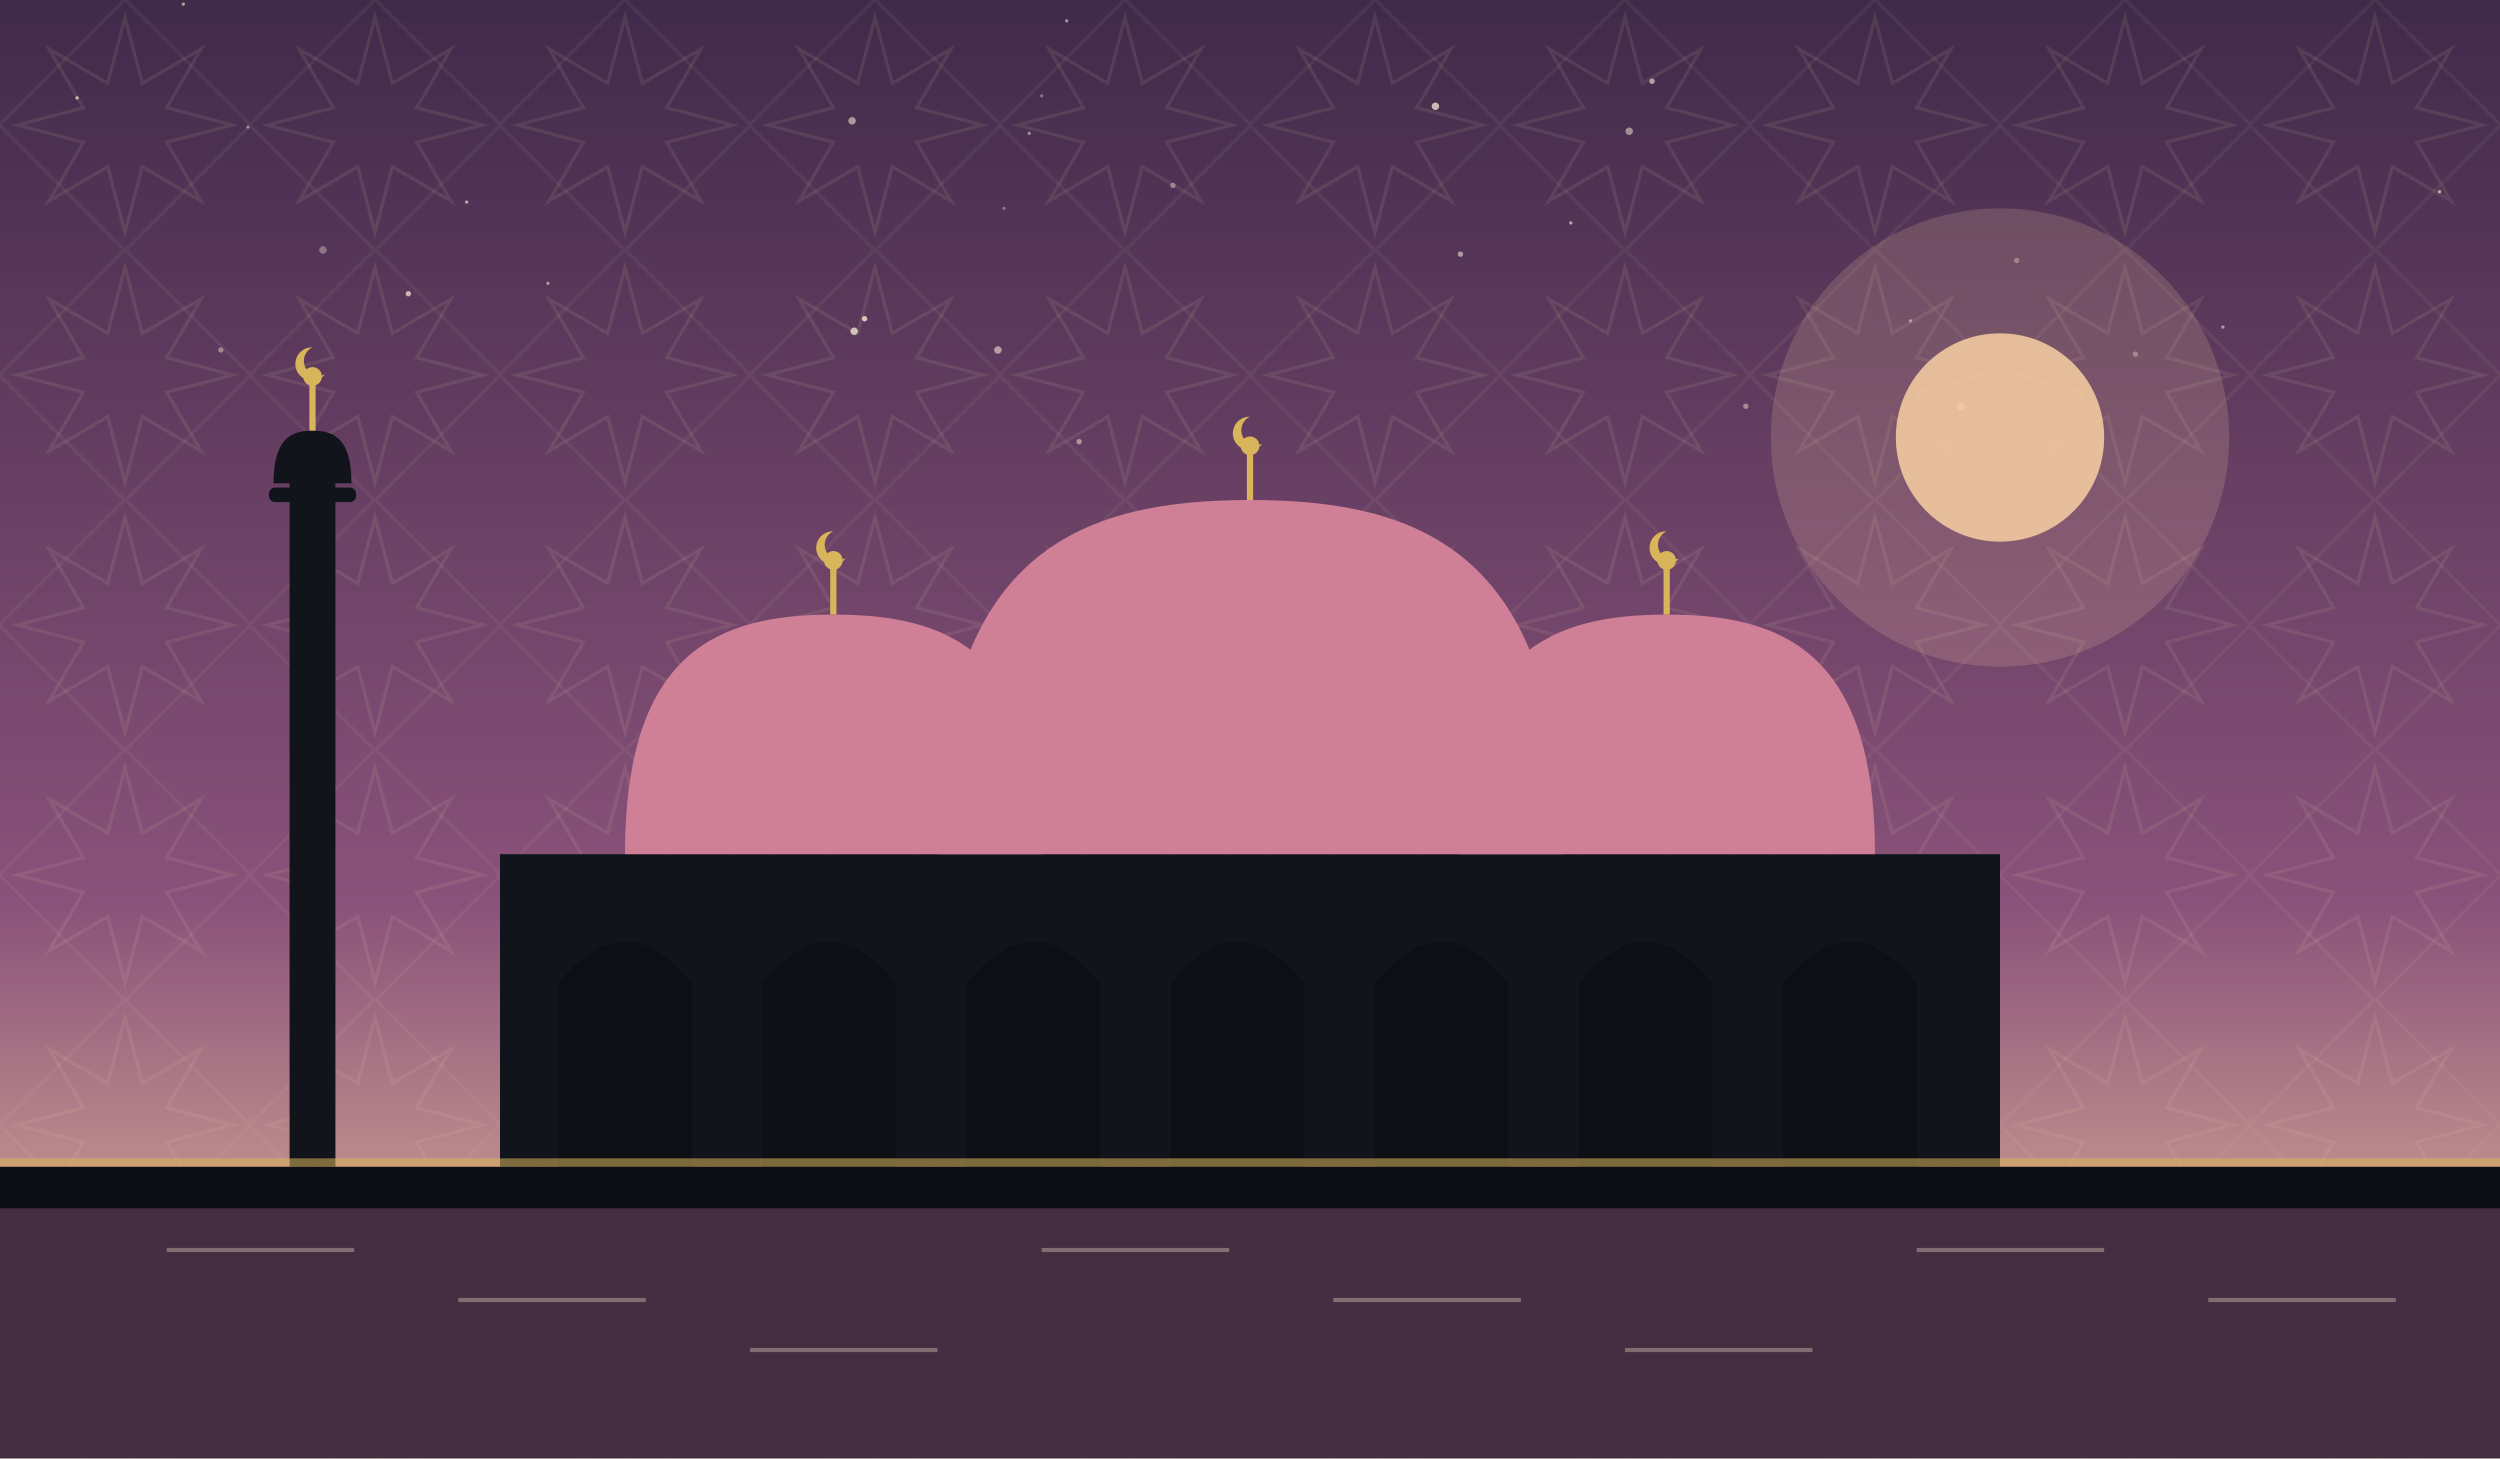
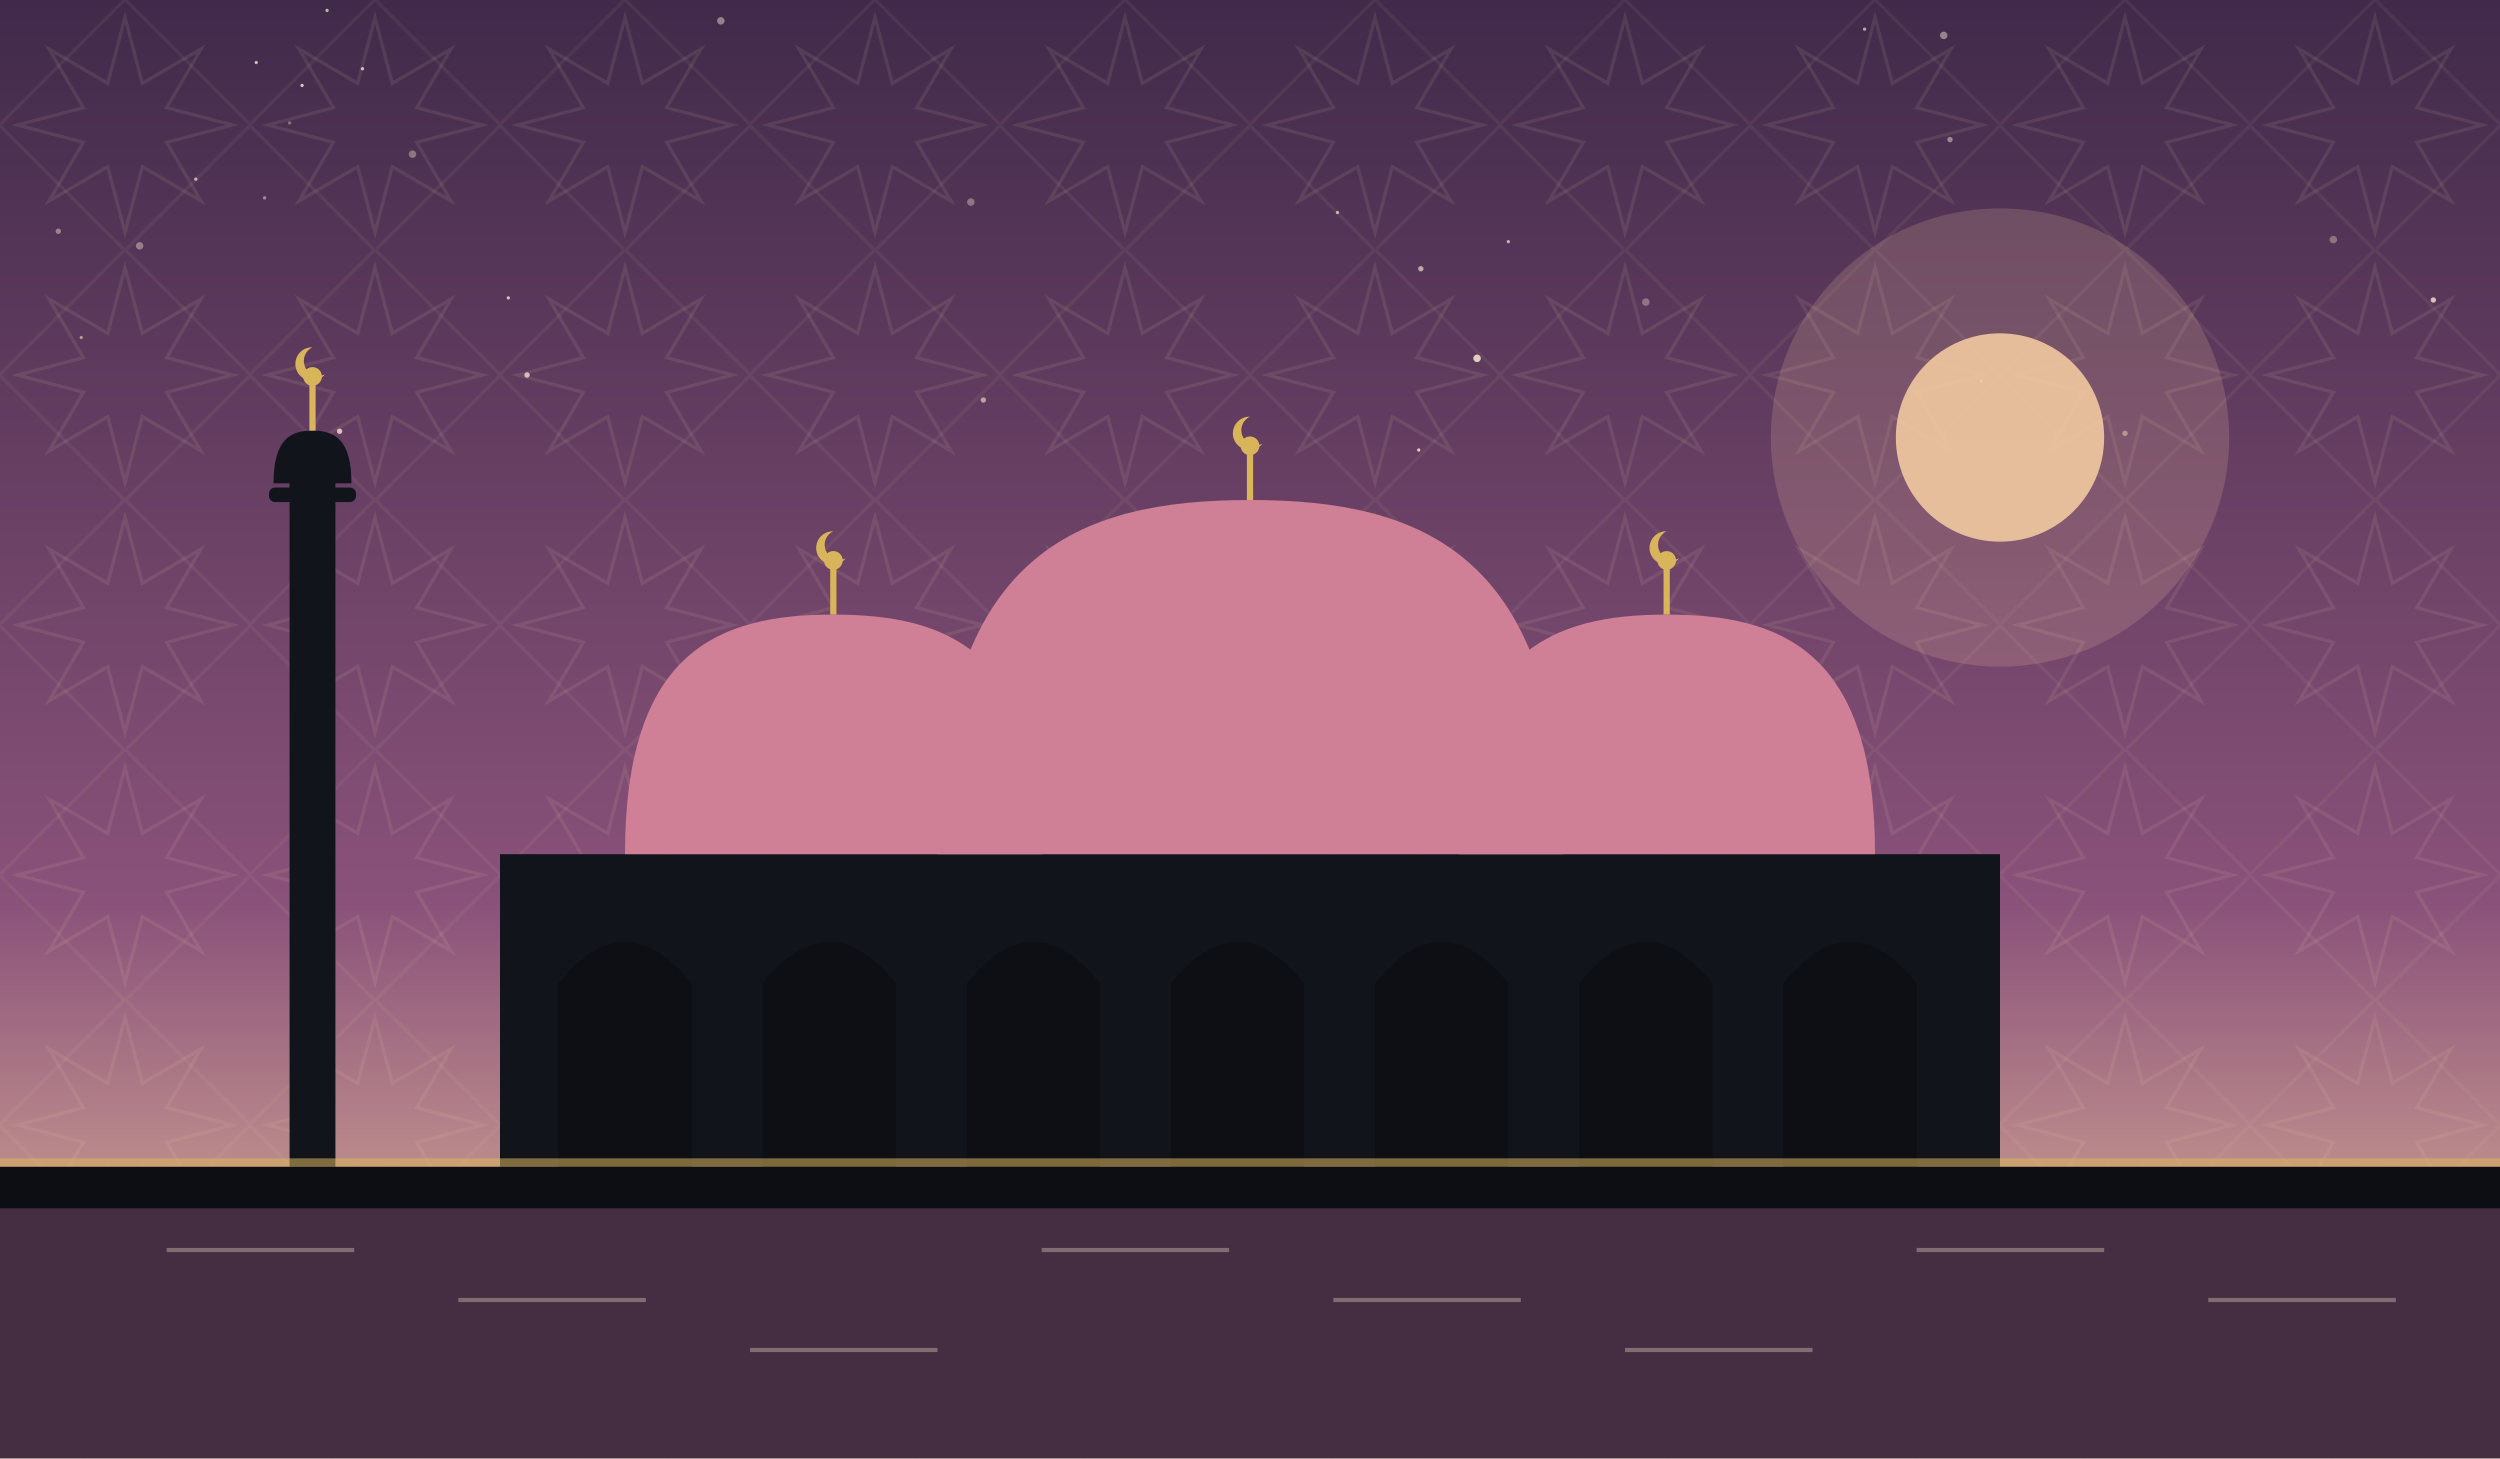
<svg xmlns="http://www.w3.org/2000/svg" viewBox="0 0 1200 700" role="img">
  <defs>
    <linearGradient id="sky" x1="0" y1="0" x2="0" y2="1">
      <stop offset="0" stop-color="#402a4a" />
      <stop offset="0.62" stop-color="#8a527a" />
      <stop offset="1" stop-color="#f2c9a0" />
    </linearGradient>
    <pattern id="g1" width="120" height="120" patternUnits="userSpaceOnUse">
      <polygon points="111.6,60.0 80.0,68.3 96.5,96.5 68.3,80.0 60.0,111.6 51.7,80.0 23.5,96.5 40.0,68.3 8.4,60.0 40.0,51.7 23.5,23.5 51.7,40.0 60.0,8.4 68.3,40.0 96.5,23.5 80.0,51.7" fill="none" stroke="#e8d9a8" stroke-width="1.6" opacity="0.1" />
      <rect x="17.4" y="17.4" width="85.2" height="85.2" fill="none" stroke="#e8d9a8" stroke-width="1.6" opacity="0.07" transform="rotate(45 60.0 60.0)" />
    </pattern>
  </defs>
  <rect width="1200" height="700" fill="url(#sky)" />
  <rect width="1200" height="700" fill="url(#g1)" />
-   <circle cx="37" cy="47" r="0.8" fill="#f7ecd2" opacity="0.74" />
-   <circle cx="479" cy="168" r="1.8" fill="#f7ecd2" opacity="0.57" />
-   <circle cx="482" cy="100" r="0.8" fill="#f7ecd2" opacity="0.35" />
-   <circle cx="838" cy="195" r="1.3" fill="#f7ecd2" opacity="0.45" />
-   <circle cx="563" cy="89" r="1.3" fill="#f7ecd2" opacity="0.42" />
-   <circle cx="1025" cy="170" r="1.3" fill="#f7ecd2" opacity="0.35" />
-   <circle cx="88" cy="2" r="0.8" fill="#f7ecd2" opacity="0.61" />
-   <circle cx="224" cy="97" r="0.8" fill="#f7ecd2" opacity="0.63" />
-   <circle cx="689" cy="51" r="1.8" fill="#f7ecd2" opacity="0.74" />
-   <circle cx="1171" cy="92" r="0.8" fill="#f7ecd2" opacity="0.67" />
-   <circle cx="494" cy="64" r="0.8" fill="#f7ecd2" opacity="0.51" />
-   <circle cx="410" cy="159" r="1.8" fill="#f7ecd2" opacity="0.75" />
-   <circle cx="415" cy="153" r="1.3" fill="#f7ecd2" opacity="0.80" />
-   <circle cx="917" cy="154" r="0.8" fill="#f7ecd2" opacity="0.53" />
-   <circle cx="500" cy="46" r="0.8" fill="#f7ecd2" opacity="0.35" />
-   <circle cx="196" cy="141" r="1.3" fill="#f7ecd2" opacity="0.71" />
-   <circle cx="941" cy="195" r="1.8" fill="#f7ecd2" opacity="0.80" />
-   <circle cx="263" cy="136" r="0.8" fill="#f7ecd2" opacity="0.53" />
-   <circle cx="106" cy="168" r="1.3" fill="#f7ecd2" opacity="0.43" />
-   <circle cx="782" cy="63" r="1.8" fill="#f7ecd2" opacity="0.51" />
-   <circle cx="1067" cy="157" r="0.8" fill="#f7ecd2" opacity="0.54" />
-   <circle cx="409" cy="58" r="1.8" fill="#f7ecd2" opacity="0.57" />
-   <circle cx="512" cy="10" r="0.8" fill="#f7ecd2" opacity="0.55" />
-   <circle cx="968" cy="125" r="1.3" fill="#f7ecd2" opacity="0.35" />
-   <circle cx="793" cy="39" r="1.3" fill="#f7ecd2" opacity="0.62" />
-   <circle cx="155" cy="120" r="1.8" fill="#f7ecd2" opacity="0.35" />
-   <circle cx="518" cy="212" r="1.3" fill="#f7ecd2" opacity="0.51" />
-   <circle cx="754" cy="107" r="0.8" fill="#f7ecd2" opacity="0.63" />
-   <circle cx="119" cy="61" r="0.8" fill="#f7ecd2" opacity="0.44" />
-   <circle cx="701" cy="122" r="1.3" fill="#f7ecd2" opacity="0.57" />
+   <circle cx="642" cy="102" r="0.8" fill="#f7ecd2" opacity="0.69" />
+   <circle cx="244" cy="143" r="0.8" fill="#f7ecd2" opacity="0.77" />
+   <circle cx="127" cy="95" r="0.8" fill="#f7ecd2" opacity="0.50" />
+   <circle cx="123" cy="30" r="0.8" fill="#f7ecd2" opacity="0.75" />
+   <circle cx="1168" cy="144" r="1.3" fill="#f7ecd2" opacity="0.77" />
+   <circle cx="790" cy="145" r="1.8" fill="#f7ecd2" opacity="0.35" />
+   <circle cx="933" cy="17" r="1.8" fill="#f7ecd2" opacity="0.46" />
+   <circle cx="709" cy="172" r="1.8" fill="#f7ecd2" opacity="0.83" />
+   <circle cx="94" cy="86" r="0.8" fill="#f7ecd2" opacity="0.69" />
+   <circle cx="936" cy="67" r="1.3" fill="#f7ecd2" opacity="0.47" />
+   <circle cx="139" cy="59" r="0.8" fill="#f7ecd2" opacity="0.36" />
+   <circle cx="895" cy="14" r="0.8" fill="#f7ecd2" opacity="0.65" />
+   <circle cx="1020" cy="208" r="1.3" fill="#f7ecd2" opacity="0.45" />
+   <circle cx="682" cy="129" r="1.3" fill="#f7ecd2" opacity="0.63" />
+   <circle cx="145" cy="41" r="0.8" fill="#f7ecd2" opacity="0.80" />
+   <circle cx="681" cy="216" r="0.8" fill="#f7ecd2" opacity="0.81" />
+   <circle cx="346" cy="10" r="1.8" fill="#f7ecd2" opacity="0.45" />
+   <circle cx="28" cy="111" r="1.3" fill="#f7ecd2" opacity="0.43" />
+   <circle cx="951" cy="183" r="0.8" fill="#f7ecd2" opacity="0.68" />
+   <circle cx="67" cy="118" r="1.8" fill="#f7ecd2" opacity="0.41" />
+   <circle cx="472" cy="192" r="1.3" fill="#f7ecd2" opacity="0.59" />
+   <circle cx="174" cy="33" r="0.8" fill="#f7ecd2" opacity="0.77" />
+   <circle cx="157" cy="5" r="0.8" fill="#f7ecd2" opacity="0.70" />
+   <circle cx="253" cy="180" r="1.3" fill="#f7ecd2" opacity="0.75" />
+   <circle cx="198" cy="74" r="1.8" fill="#f7ecd2" opacity="0.37" />
+   <circle cx="1120" cy="115" r="1.8" fill="#f7ecd2" opacity="0.35" />
+   <circle cx="163" cy="207" r="1.3" fill="#f7ecd2" opacity="0.76" />
+   <circle cx="39" cy="162" r="0.8" fill="#f7ecd2" opacity="0.53" />
+   <circle cx="724" cy="116" r="0.8" fill="#f7ecd2" opacity="0.69" />
+   <circle cx="466" cy="97" r="1.8" fill="#f7ecd2" opacity="0.37" />
  <circle cx="960" cy="210" r="110" fill="#f2c9a0" opacity="0.18" />
  <circle cx="960" cy="210" r="50" fill="#f2c9a0" opacity="0.9" />
  <rect x="240" y="410" width="720" height="150" fill="#12141c" />
  <path d="M 268 560 L 268 472 Q 300 432 332 472 L 332 560 Z" fill="#0c0e14" opacity="0.9" />
  <path d="M 366 560 L 366 472 Q 398 432 430 472 L 430 560 Z" fill="#0c0e14" opacity="0.9" />
  <path d="M 464 560 L 464 472 Q 496 432 528 472 L 528 560 Z" fill="#0c0e14" opacity="0.9" />
  <path d="M 562 560 L 562 472 Q 594 432 626 472 L 626 560 Z" fill="#0c0e14" opacity="0.9" />
  <path d="M 660 560 L 660 472 Q 692 432 724 472 L 724 560 Z" fill="#0c0e14" opacity="0.9" />
  <path d="M 758 560 L 758 472 Q 790 432 822 472 L 822 560 Z" fill="#0c0e14" opacity="0.9" />
  <path d="M 856 560 L 856 472 Q 888 432 920 472 L 920 560 Z" fill="#0c0e14" opacity="0.9" />
  <path d="M 450 410 C 450 265.5, 517.5 240, 600 240 C 682.5 240, 750 265.5, 750 410 Z" fill="#cf7f96" />
  <line x1="600" y1="240" x2="600" y2="218" stroke="#d8b45a" stroke-width="3" />
  <circle cx="600" cy="214" r="4.5" fill="#d8b45a" />
  <path d="M 600 200 a 8 8 0 1 0 6 13 a 6.4 6.4 0 1 1 -6 -13 Z" fill="#d8b45a" />
  <path d="M 300 410 C 300 312.25, 345.0 295, 400 295 C 455.0 295, 500 312.25, 500 410 Z" fill="#cf7f96" />
  <line x1="400" y1="295" x2="400" y2="273" stroke="#d8b45a" stroke-width="3" />
  <circle cx="400" cy="269" r="4.5" fill="#d8b45a" />
  <path d="M 400 255 a 8 8 0 1 0 6 13 a 6.4 6.4 0 1 1 -6 -13 Z" fill="#d8b45a" />
  <path d="M 700 410 C 700 312.25, 745.0 295, 800 295 C 855.0 295, 900 312.25, 900 410 Z" fill="#cf7f96" />
  <line x1="800" y1="295" x2="800" y2="273" stroke="#d8b45a" stroke-width="3" />
  <circle cx="800" cy="269" r="4.5" fill="#d8b45a" />
  <path d="M 800 255 a 8 8 0 1 0 6 13 a 6.4 6.4 0 1 1 -6 -13 Z" fill="#d8b45a" />
  <rect x="139.0" y="230" width="22" height="330" fill="#12141c" />
  <rect x="129.1" y="234" width="41.8" height="7" rx="3" fill="#12141c" />
  <path d="M 131.3 232 C 131.3 210.495, 139.715 206.7, 150 206.7 C 160.285 206.7, 168.7 210.495, 168.7 232 Z" fill="#12141c" />
  <line x1="150" y1="206.7" x2="150" y2="184.7" stroke="#d8b45a" stroke-width="3" />
  <circle cx="150" cy="180.7" r="4.5" fill="#d8b45a" />
  <path d="M 150 166.7 a 8 8 0 1 0 6 13 a 6.4 6.4 0 1 1 -6 -13 Z" fill="#d8b45a" />
  <rect x="0" y="560" width="1200" height="140" fill="#0c0e14" />
  <rect x="0" y="580" width="1200" height="120" fill="#8a527a" opacity="0.45" />
  <g opacity="0.35">
    <line x1="80" y1="600" x2="170" y2="600" stroke="#f2e6c8" stroke-width="2" />
    <line x1="220" y1="624" x2="310" y2="624" stroke="#f2e6c8" stroke-width="2" />
    <line x1="360" y1="648" x2="450" y2="648" stroke="#f2e6c8" stroke-width="2" />
    <line x1="500" y1="600" x2="590" y2="600" stroke="#f2e6c8" stroke-width="2" />
    <line x1="640" y1="624" x2="730" y2="624" stroke="#f2e6c8" stroke-width="2" />
    <line x1="780" y1="648" x2="870" y2="648" stroke="#f2e6c8" stroke-width="2" />
    <line x1="920" y1="600" x2="1010" y2="600" stroke="#f2e6c8" stroke-width="2" />
    <line x1="1060" y1="624" x2="1150" y2="624" stroke="#f2e6c8" stroke-width="2" />
  </g>
  <rect x="0" y="556" width="1200" height="4" fill="#d8b45a" opacity="0.55" />
</svg>
